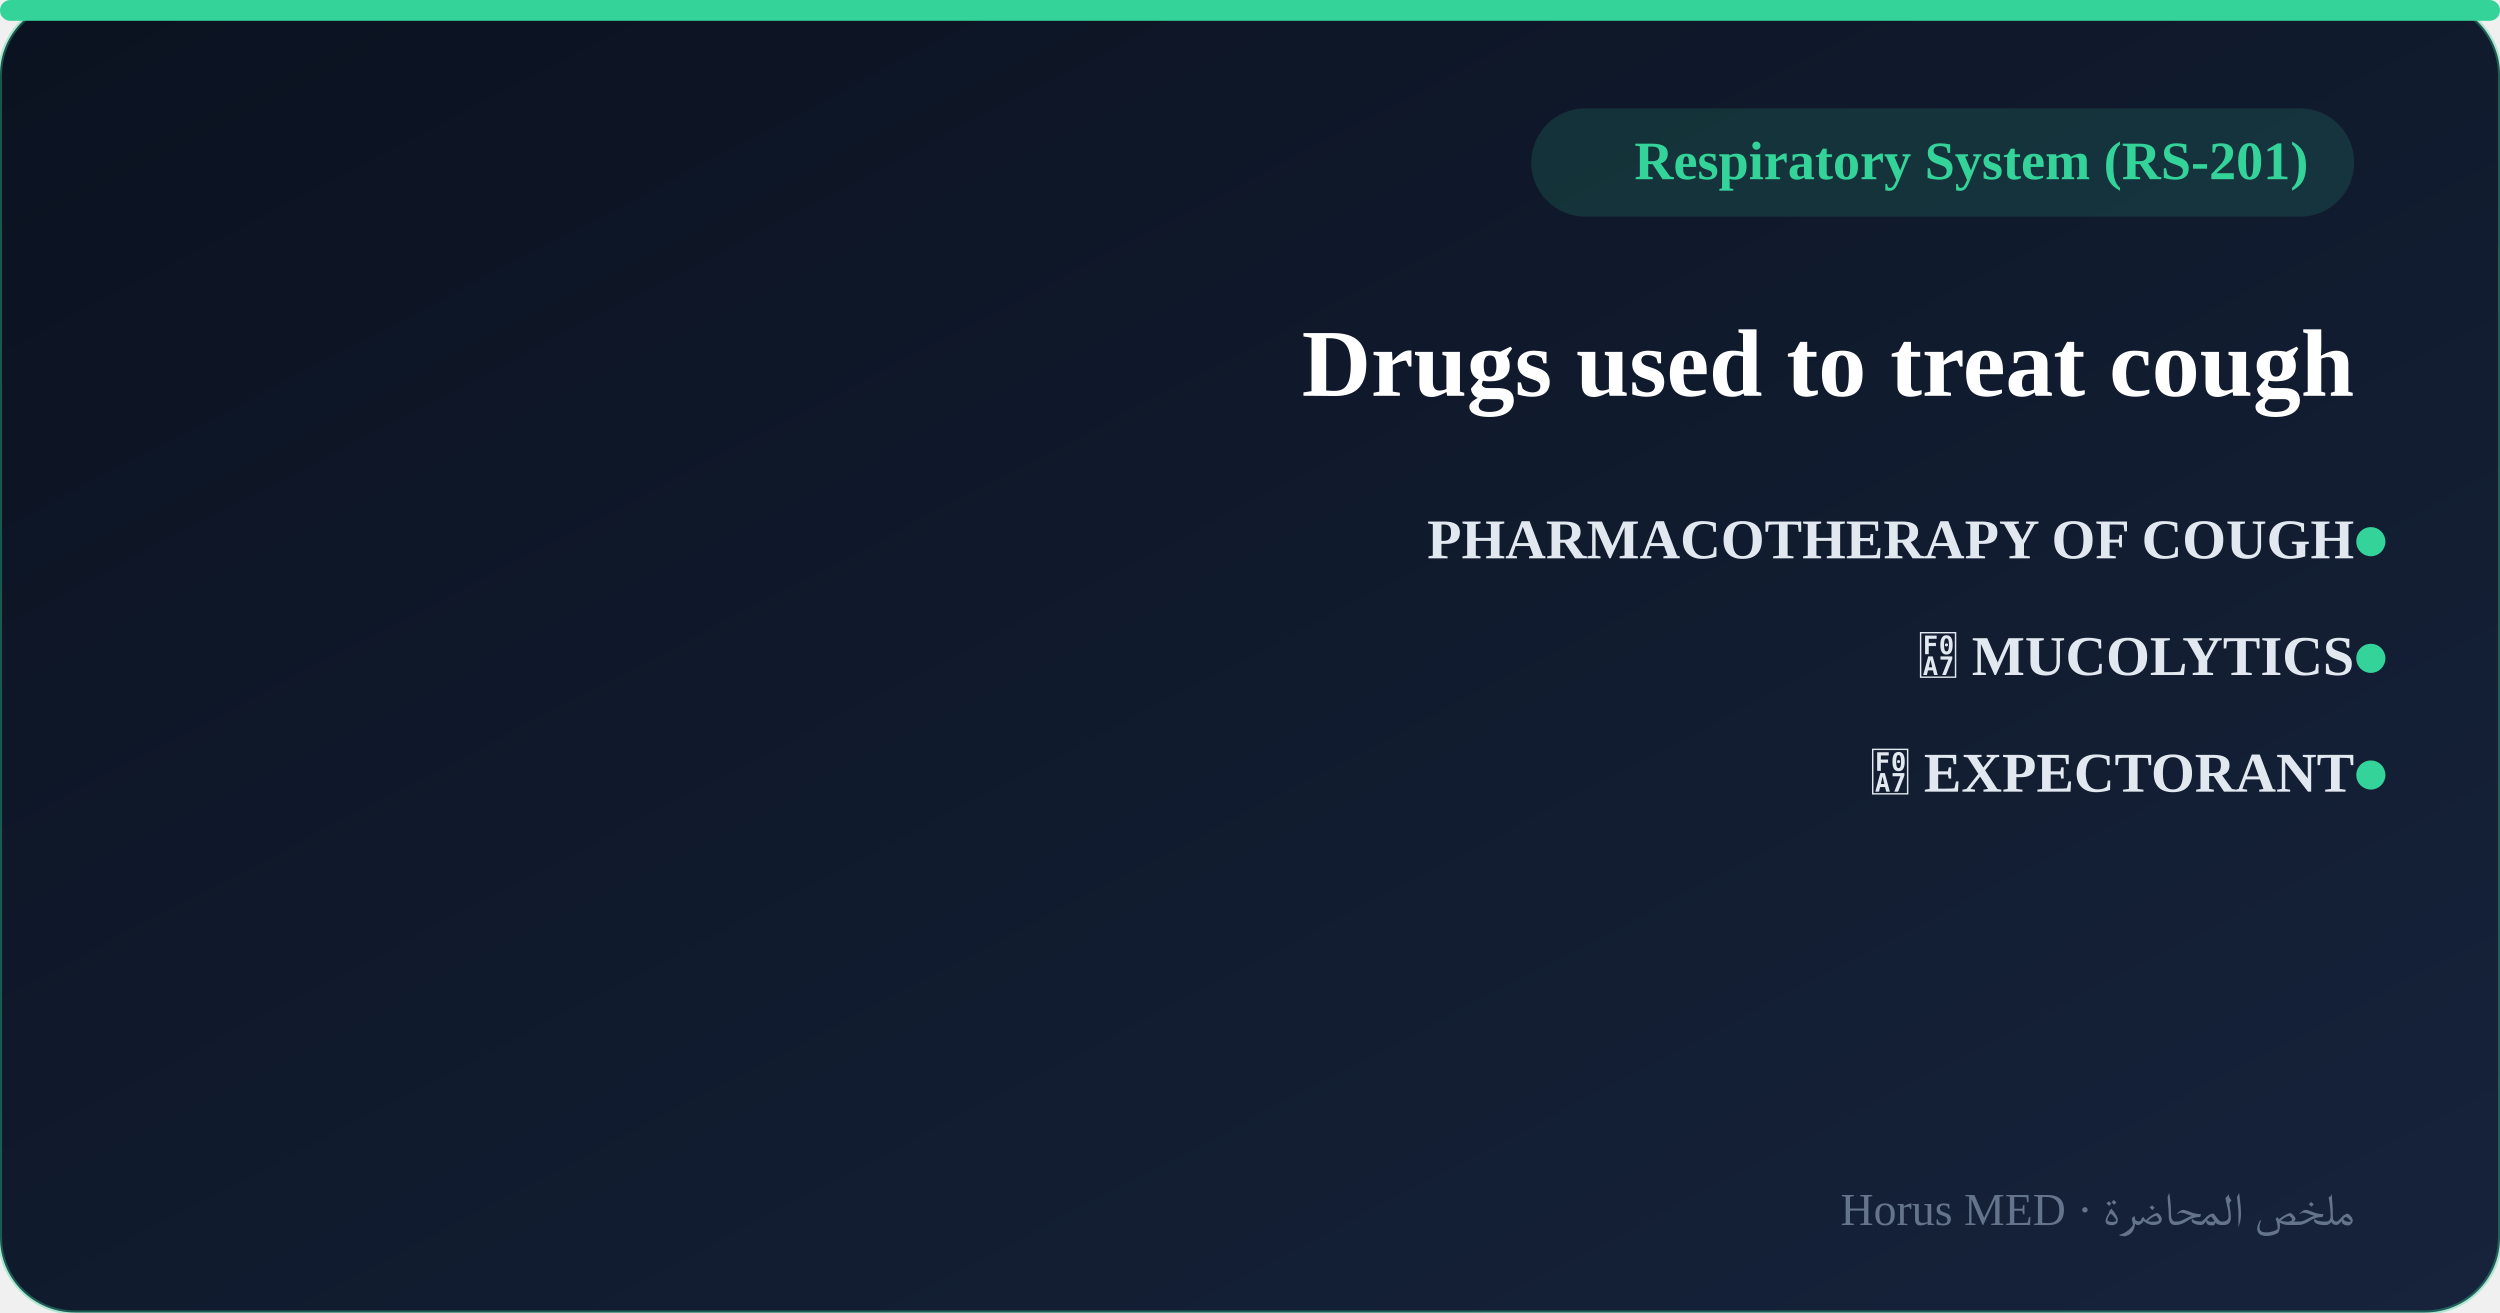
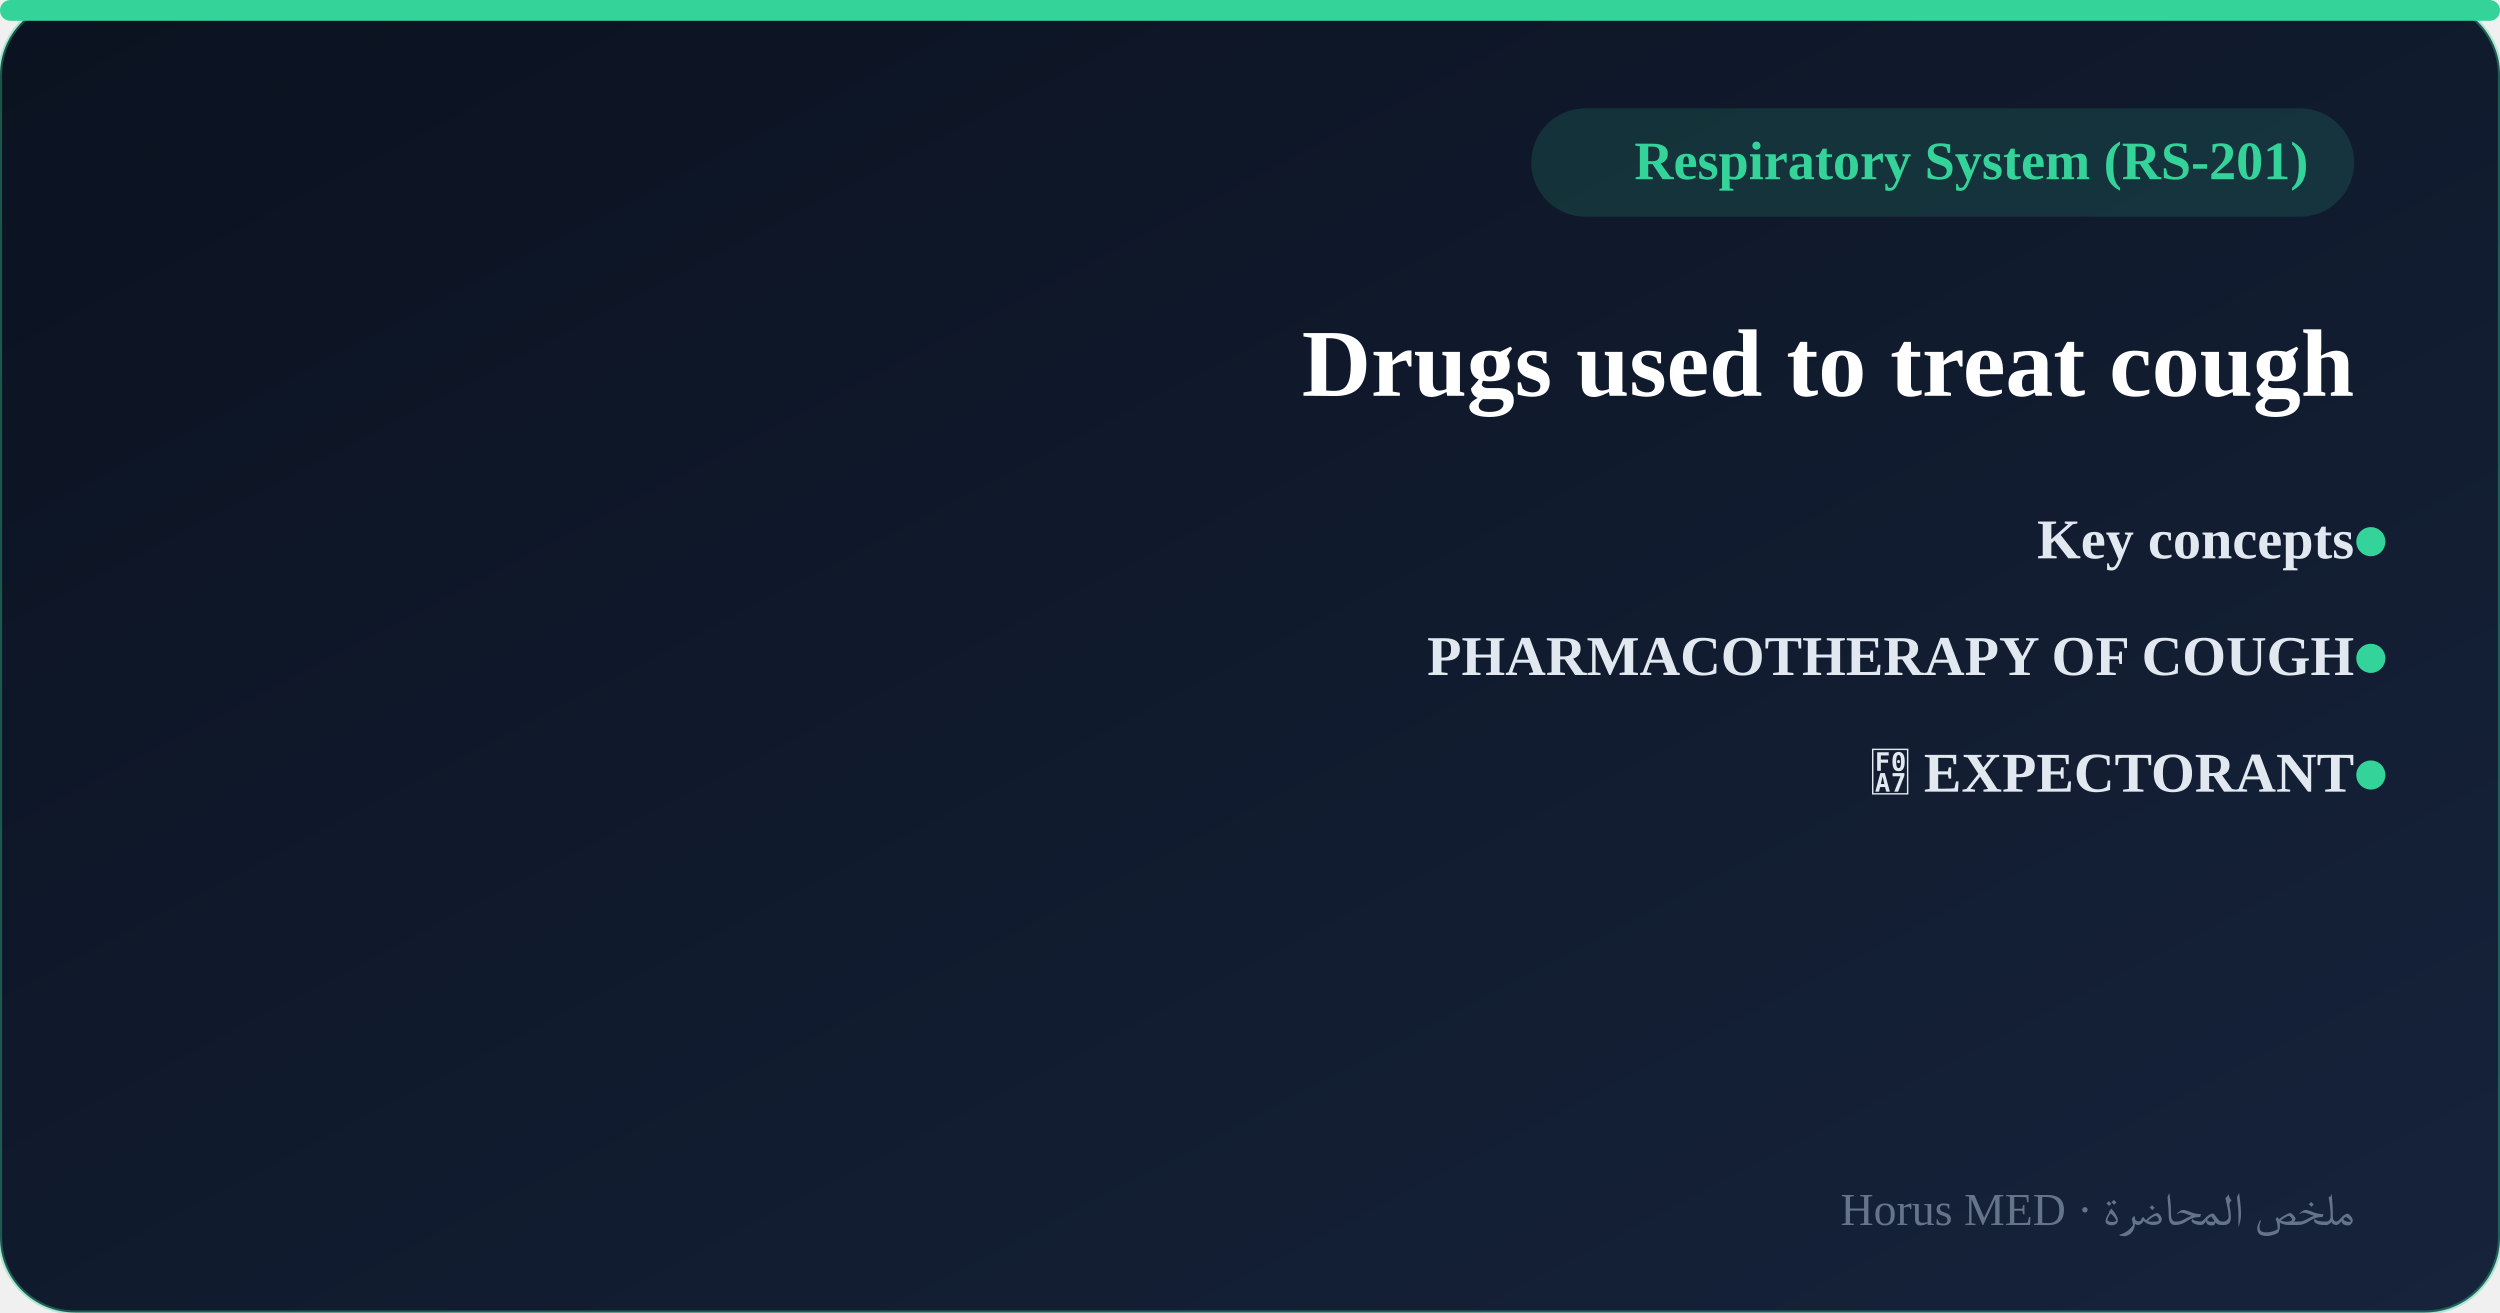
<svg xmlns="http://www.w3.org/2000/svg" width="1200" height="630" viewBox="0 0 1200 630">
  <defs>
    <linearGradient id="bg" x1="0" y1="0" x2="1" y2="1">
      <stop offset="0" stop-color="#0b1220" />
      <stop offset="1" stop-color="#16233b" />
    </linearGradient>
  </defs>
  <rect width="1200" height="630" rx="36" fill="url(#bg)" />
  <rect width="1200" height="630" rx="36" fill="none" stroke="#34d399" stroke-opacity="0.35" stroke-width="2" />
  <rect x="0" y="0" width="1200" height="10" rx="5" fill="#34d399" />
  <rect x="735" y="52" width="395" height="52" rx="26" fill="#34d399" fill-opacity="0.14" />
  <text x="1108" y="86" text-anchor="end" font-size="26" fill="#34d399" font-weight="700">Respiratory System (RS-201)</text>
  <text x="1130" y="190" text-anchor="end" font-size="46" fill="#ffffff" font-weight="800">
    <tspan x="1130" dy="0">Drugs used to treat cough</tspan>
  </text>
  <circle cx="1138" cy="260" r="7" fill="#34d399" />
-   <text x="1130" y="268" text-anchor="end" font-size="27" fill="#e2e8f0" font-weight="600">PHARMACOTHERAPY OF COUGH</text>
+   <text x="1130" y="268" text-anchor="end" font-size="27" fill="#e2e8f0" font-weight="600">Key concepts</text>
  <circle cx="1138" cy="316" r="7" fill="#34d399" />
-   <text x="1130" y="324" text-anchor="end" font-size="27" fill="#e2e8f0" font-weight="600"> MUCOLYTICS</text>
+   <text x="1130" y="324" text-anchor="end" font-size="27" fill="#e2e8f0" font-weight="600">PHARMACOTHERAPY OF COUGH</text>
  <circle cx="1138" cy="372" r="7" fill="#34d399" />
  <text x="1130" y="380" text-anchor="end" font-size="27" fill="#e2e8f0" font-weight="600"> EXPECTORANT</text>
  <text x="1130" y="588" text-anchor="end" font-size="22" fill="#64748b">Horus MED · ملخص المحاضرة</text>
</svg>
